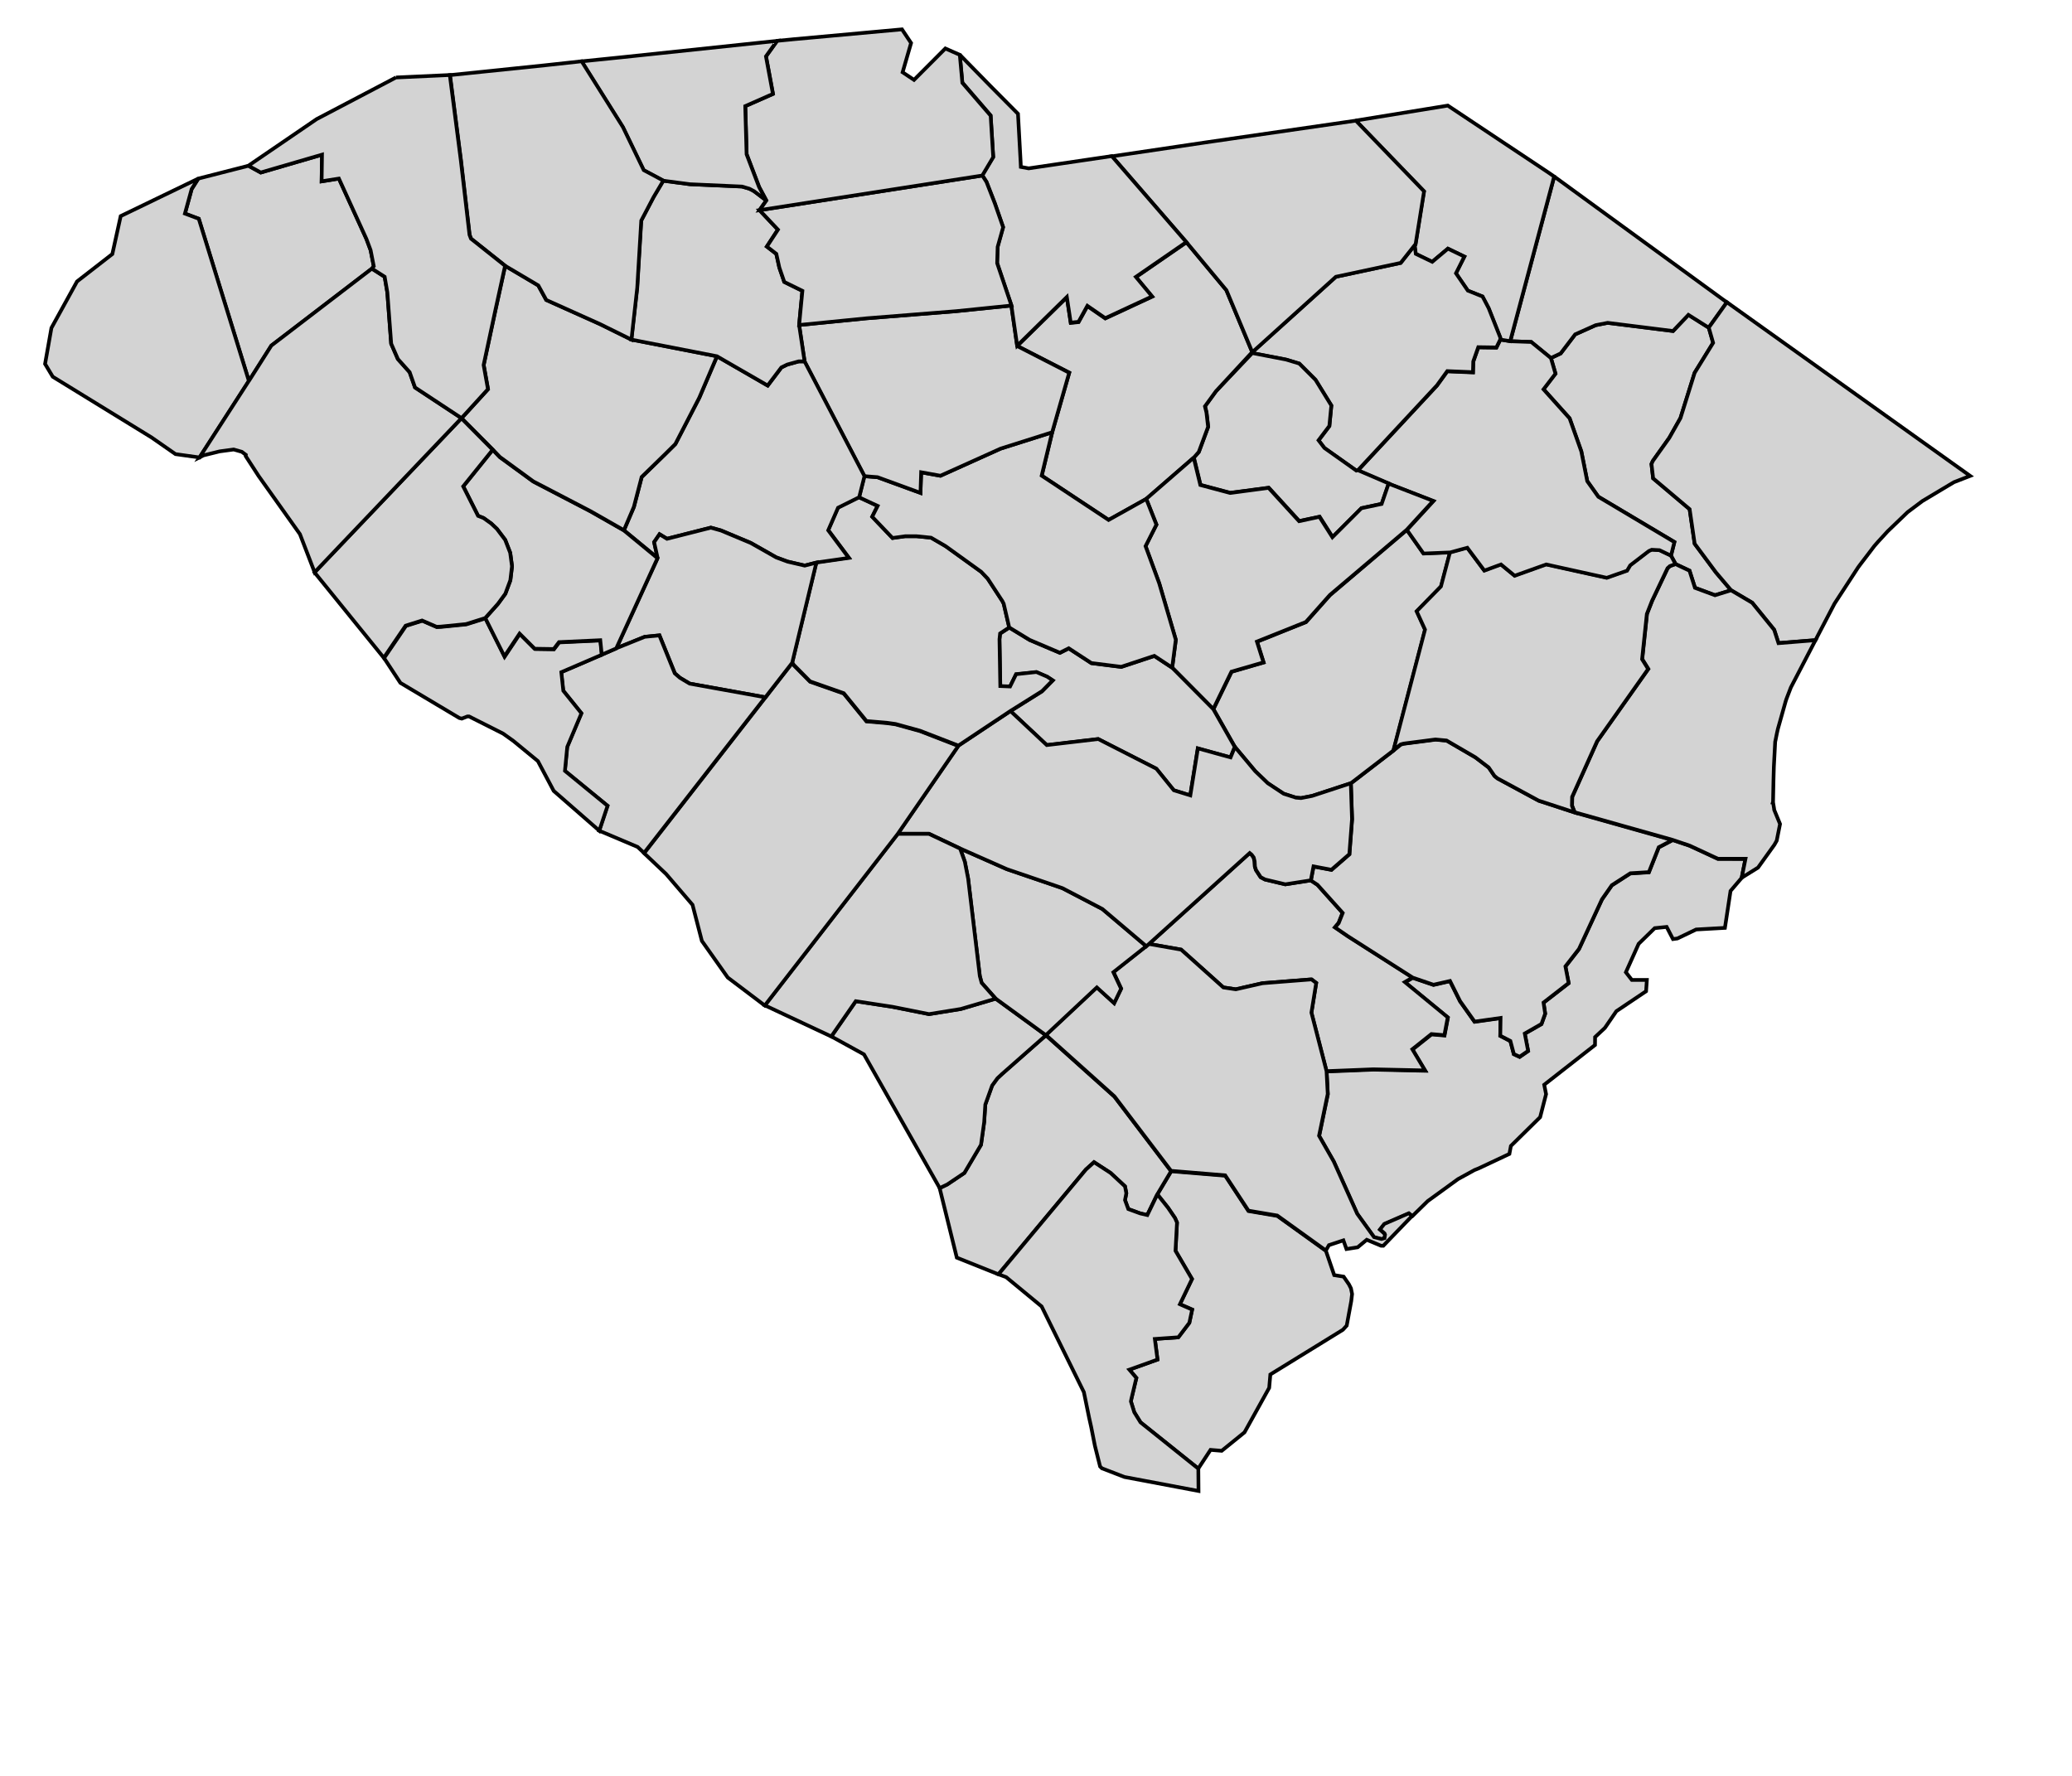
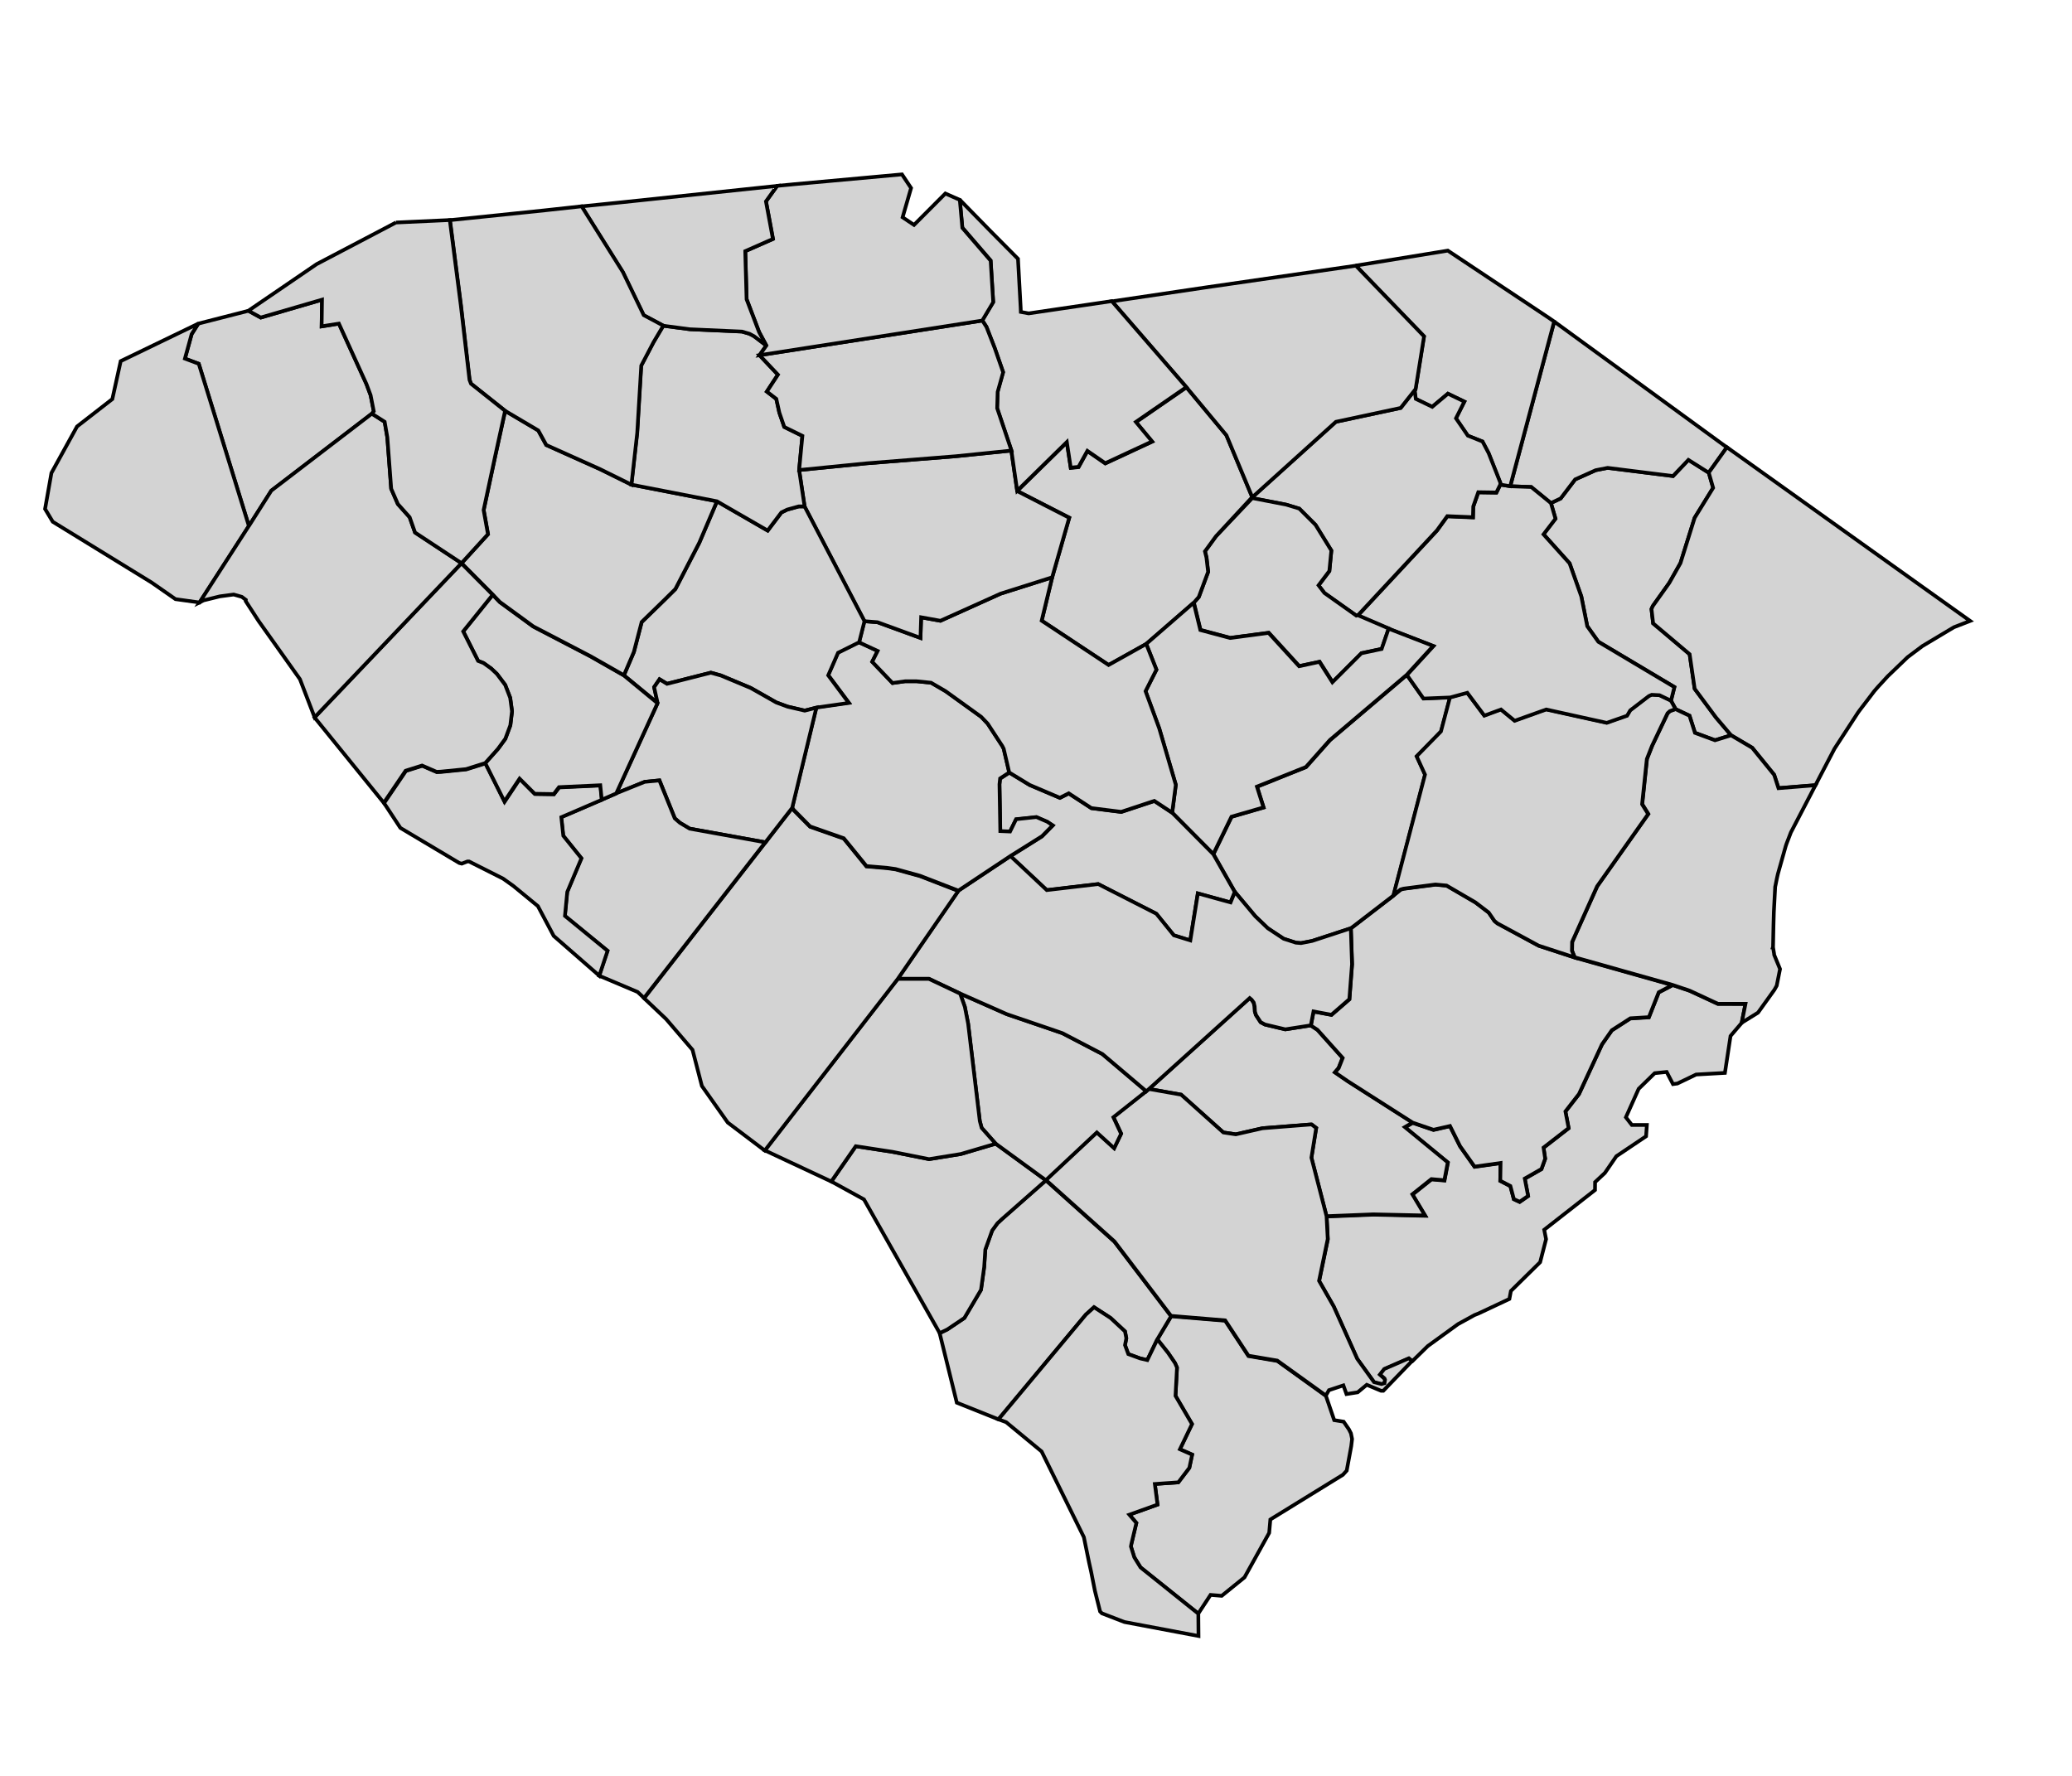
<svg xmlns="http://www.w3.org/2000/svg" width="700" height="600" version="1.0">
-   <g id="county-group" class="counties" transform="scale(7), translate(-758 -355)" style="fill:#d3d3d3;stroke-width:.178;stroke:#000">
+   <g id="county_group" class="counties" transform="scale(7), translate(-758 -348)" style="fill:#d3d3d3;stroke-width:.178;stroke:#000">
    <path id="Pickens__SC" class="45077" d="m769.99 363 0.596 0.328 2.957-0.862-0.019 1.287 0.833-0.133 1.33 2.917 0.201 0.538 0.153 0.779-0.091 0.113-4.852 3.715-1.085 1.71-2.42-7.833-0.668-0.251 0.324-1.182 0.321-0.506 2.418-0.619" />
    <path id="Oconee__SC" class="45073" d="m767.57 363.62-0.321 0.506-0.324 1.182 0.668 0.251 2.42 7.833-2.378 3.689-1.166-0.163-1.152-0.802-4.771-2.933-0.371-0.618 0.307-1.737 1.236-2.243 1.704-1.324 0.403-1.831 1.785-0.863 1.961-0.947" />
    <path id="Beaufort__SC" class="45013" d="m814.52 411.53 2.613 0.216 1.123 1.706 1.39 0.235 2.346 1.687 0.4 1.17 0.455 0.074 0.255 0.371 0.098 0.192 0.055 0.273-0.041 0.346-0.218 1.18-0.184 0.202-3.502 2.158-0.056 0.645-1.191 2.148-1.1 0.891-0.539-0.045-0.594 0.904-0.481-0.385-2.307-1.848-0.303-0.489-0.162-0.522 0.023-0.123 0.241-1.011-0.339-0.399 1.359-0.487-0.129-0.995 1.134-0.08 0.531-0.699 0.068-0.319 0.068-0.319-0.591-0.259 0.584-1.217-0.797-1.362 0.073-1.362-0.096-0.219-0.337-0.496-0.513-0.644 0.667-1.118" />
    <path id="Hampton__SC" class="45049" d="m814.52 411.53-0.667 1.118-0.483 0.997-0.346-0.08-0.572-0.209-0.159-0.433 0.064-0.33-0.064-0.332-0.699-0.65-0.795-0.516-0.394 0.355-4.218 5.055-2.009-0.804-0.829-3.359 0.364-0.175 0.827-0.556 0.802-1.357 0.153-1.095 0.055-0.848 0.33-0.919 0.257-0.353 0.216-0.201 2.123-1.87 3.312 2.967 2.732 3.595" />
    <path id="Jasper__SC" class="45053" d="m813.86 412.65 0.513 0.644 0.337 0.496 0.096 0.219-0.073 1.362 0.797 1.362-0.584 1.217 0.591 0.259-0.068 0.319-0.068 0.319-0.531 0.699-1.134 0.08 0.129 0.995-1.359 0.487 0.339 0.399-0.241 1.011-0.023 0.123 0.162 0.522 0.303 0.489 2.307 1.848 0.481 0.385 9e-3 1.077-3.575-0.674-1.086-0.419-0.089-0.09-0.25-0.997-0.182-0.918-0.1-0.449-0.25-1.221-2.04-4.138-1.712-1.414-0.369-0.137 4.218-5.055 0.394-0.355 0.795 0.516 0.699 0.65 0.064 0.332-0.064 0.33 0.159 0.433 0.572 0.209 0.346 0.08 0.483-0.997" />
    <path id="Marion__SC" class="45067" d="m832.85 372.28 0.472-0.223 0.701-0.92 0.991-0.444 0.578-0.113 3.154 0.395 0.742-0.78 0.982 0.619 0.21 0.734-0.893 1.448-0.683 2.182-0.54 0.956-0.795 1.116-0.064 0.145 0.08 0.693 1.761 1.488 0.243 1.668 1.027 1.383 0.731 0.86-0.776 0.239-0.967-0.358-0.264-0.827-0.669-0.315-0.226-0.412 0.164-0.656-3.671-2.187-0.535-0.751-0.287-1.439-0.565-1.595-1.259-1.401 0.578-0.754-0.22-0.754" />
    <path id="Dillon__SC" class="45033" d="m833.01 363.52 8.333 6.073-0.875 1.223-0.982-0.619-0.742 0.78-3.154-0.395-0.578 0.113-0.991 0.444-0.701 0.92-0.472 0.223-0.951-0.777-1.008-0.036 2.122-7.949" />
    <path id="Horry__SC" class="45051" d="m840.47 370.81 0.875-1.223 9.305 6.646 2.434 1.737-0.786 0.305-1.519 0.909-0.715 0.537-0.963 0.925-0.091 0.1-0.376 0.409-0.177 0.203-0.28 0.369-0.387 0.506-0.114 0.154-1.139 1.75-0.676 1.295-0.241 0.463-1.785 0.144-0.209-0.645-1.061-1.305-1.018-0.602-0.731-0.86-1.027-1.383-0.243-1.668-1.761-1.488-0.08-0.693 0.064-0.145 0.795-1.116 0.54-0.956 0.683-2.182 0.893-1.448-0.21-0.734" />
    <path id="Charleston__SC" class="45019" d="m838.71 395.54 0.837 0.282 1.365 0.634 1.329 5.6e-4 -0.183 0.915-0.538 0.63-0.271 1.783-1.39 0.078-0.904 0.434-0.213 0.029-0.305-0.587-0.576 0.059-0.776 0.757-0.616 1.373 0.287 0.369 0.726 9e-5 -0.038 0.546-1.435 0.964-0.553 0.806-0.473 0.443-4e-3 0.383-2.452 1.917 0.091 0.454-0.287 1.111-1.411 1.389-0.073 0.385-0.648 0.305-0.842 0.396-0.201 0.08-0.16 0.09-0.628 0.344-1.462 1.061-0.747 0.731h-9e-3l-0.152-0.126-1.182 0.513-0.209 0.266 0.218 0.192 0.025 0.06-0.025 0.169-0.144 0.04-0.36-0.09-0.815-1.13-1.132-2.523-0.708-1.239 0.419-2.017-0.057-1.1 2.257-0.09 2.498 0.055-0.613-1.024 0.919-0.732 0.627 0.054 0.164-0.862-2.071-1.703 0.374-0.218 1 0.342 0.797-0.182 0.487 0.975 0.7 0.987 1.253-0.177-0.014 0.857 0.488 0.254 0.168 0.632 0.28 0.129 0.408-0.281-0.162-0.84 0.806-0.461 0.179-0.498-0.079-0.535 1.212-0.941-0.156-0.805 0.655-0.842 1.109-2.395 0.476-0.681 0.894-0.576 0.894-0.055 0.476-1.202 0.658-0.345" />
    <path id="Dorchester__SC" class="45035" d="m821.26 397.49 0.321 0.214 1.214 1.353-0.193 0.49-0.178 0.209 0.62 0.426 3.132 1.999-0.374 0.219 2.071 1.703-0.164 0.861-0.627-0.054-0.919 0.732 0.613 1.024-2.498-0.055-2.257 0.09-0.73-2.825 0.231-1.434-0.223-0.167h-0.048l-2.323 0.181-1.287 0.293-0.601-0.09-2.036-1.824-1.556-0.275 4.86-4.386 0.096 0.08 0.098 0.135 0.045 0.187 0.013 0.246 0.053 0.17 0.226 0.346 0.21 0.112 0.979 0.233 1.23-0.192" />
    <path id="Berkeley__SC" class="45015" d="m825.26 391.22 0.346-0.282 0.143-0.04 1.537-0.199 0.538 0.05 1.391 0.811 0.642 0.49 0.28 0.409 0.139 0.114 1.992 1.077 1.735 0.568 4.71 1.329-0.658 0.345-0.476 1.202-0.894 0.055-0.894 0.576-0.476 0.681-1.109 2.395-0.655 0.842 0.156 0.805-1.212 0.941 0.079 0.535-0.179 0.498-0.806 0.461 0.162 0.84-0.408 0.281-0.28-0.129-0.168-0.632-0.488-0.254 0.014-0.857-1.253 0.177-0.7-0.987-0.487-0.975-0.797 0.182-1-0.342-3.132-1.999-0.62-0.426 0.178-0.209 0.193-0.49-1.214-1.353-0.321-0.214 0.129-0.673 0.865 0.162 0.865-0.752 0.129-1.691-0.058-1.733 2.065-1.589" />
    <path id="Georgetown__SC" class="45043" d="m838.87 382.23 0.669 0.315 0.264 0.827 0.967 0.358 0.776-0.239 1.018 0.602 1.061 1.305 0.209 0.645 1.785-0.144-1.189 2.284-0.055 0.145-0.13 0.337-0.037 0.1-0.011 0.04-9e-3 0.02-0.383 1.358-0.05 0.225-0.064 0.321-0.016 0.07-0.064 1.212-0.018 0.637-0.021 1.05-9e-3 0.03h9e-3l0.048 0.289 7e-3 0.07 0.282 0.684-0.16 0.803-0.112 0.199-0.79 1.102-0.788 0.49 0.183-0.915-1.329-5.6e-4 -1.365-0.634-0.837-0.282-4.71-1.328-0.128-0.321 9e-3 -0.426 1.205-2.683 2.466-3.489-0.294-0.473 0.23-2.184 0.25-0.636 0.749-1.574 0.111-0.1 0.275-0.102" />
    <path id="Clarendon__SC" class="45027" d="m825.9 380.57 0.8 1.137 1.29-0.053-0.438 1.655-1.173 1.199 0.404 0.884-1.524 5.825-2.065 1.589-1.865 0.611-0.538 0.105-0.248-0.02-0.59-0.19-0.768-0.508-0.603-0.578-0.982-1.173-1.036-1.824 0.877-1.804 1.546-0.449-0.317-1.003 2.364-0.948 1.155-1.3 3.712-3.15" />
    <path id="Williamsburg__SC" class="45089" d="m838.64 381.81 0.226 0.412-0.275 0.102-0.111 0.1-0.749 1.574-0.25 0.637-0.23 2.184 0.294 0.472-2.466 3.489-1.205 2.683-9e-3 0.427 0.128 0.32-1.735-0.568-1.992-1.077-0.139-0.114-0.28-0.409-0.642-0.49-1.391-0.811-0.538-0.05-1.537 0.2-0.143 0.04-0.346 0.281 1.524-5.825-0.404-0.884 1.173-1.199 0.438-1.655 0.824-0.226 0.824 1.103 0.801-0.296 0.661 0.544 1.522-0.545 2.922 0.645 0.981-0.344 0.152-0.258 0.902-0.692 0.136-0.06 0.376 0.02 0.554 0.265" />
    <path id="Florence__SC" class="45041" d="m830.41 371.39 0.483 0.08 1.008 0.036 0.951 0.777 0.22 0.754-0.578 0.754 1.259 1.401 0.565 1.595 0.287 1.439 0.535 0.751 3.671 2.187-0.164 0.656-0.554-0.265-0.376-0.02-0.136 0.06-0.902 0.692-0.152 0.258-0.981 0.344-2.922-0.645-1.522 0.545-0.661-0.544-0.801 0.296-0.824-1.103-0.824 0.226-1.29 0.053-0.8-1.137 1.277-1.393-2.152-0.834-1.494-0.642 3.817-4.099 0.499-0.689 1.24 0.052 0.014-0.518 0.242-0.689 0.874 0.013 0.19-0.386" />
    <path id="Marlboro__SC" class="45069" d="m823.43 360.82 4.445-0.724 4.878 3.247 0.255 0.176-2.122 7.949-0.483-0.08v-0.09l-0.562-1.421-0.296-0.563-0.708-0.282-0.574-0.838 0.406-0.807-0.794-0.382-0.756 0.635-0.794-0.384-0.052-0.369 0.041-0.113 0.408-2.541-3.293-3.412" />
    <path id="Darlington__SC" class="45031" d="m826.32 366.77-0.041 0.113 0.052 0.369 0.794 0.384 0.756-0.635 0.794 0.382-0.406 0.807 0.574 0.838 0.708 0.282 0.296 0.563 0.562 1.421v0.09l-0.19 0.386-0.874-0.013-0.242 0.689-0.014 0.518-1.24-0.052-0.499 0.689-3.817 4.099-0.073 0.02-1.542-1.094-0.282-0.369 0.522-0.69 0.096-0.99-0.763-1.237-0.786-0.787-0.636-0.192-1.629-0.314v-0.05l4.033-3.641 3.128-0.67 0.721-0.913" />
    <path id="Lee__SC" class="45061" d="m818.44 372.04 1.629 0.314 0.636 0.193 0.786 0.786 0.763 1.237-0.096 0.99-0.522 0.69 0.282 0.369 1.542 1.094 0.073-0.02 1.494 0.642-0.337 0.981-0.978 0.208-1.398 1.398-0.626-0.984-0.982 0.211-1.472-1.609-1.857 0.246-1.437-0.384-0.321-1.319 0.241-0.273 0.451-1.214-0.08-0.692-0.073-0.298 0.531-0.729 1.751-1.84" />
    <path id="Kershaw__SC" class="45055" d="m815.26 366.69 1.926 2.313 1.249 2.991-1.751 1.89-0.531 0.729 0.073 0.298 0.08 0.692-0.451 1.214-0.241 0.273-2.291 1.991-1.817 1.015-3.229-2.138 0.506-2.098 0.822-2.874-2.511-1.288 2.396-2.35 0.188 1.236 0.377-0.039 0.426-0.772 0.863 0.596 2.261-1.05-0.783-0.943 2.435-1.678" />
    <path id="Sumter__SC" class="45085" d="m815.61 377.09 0.321 1.319 1.437 0.384 1.857-0.246 1.472 1.609 0.982-0.211 0.626 0.984 1.398-1.398 0.978-0.208 0.337-0.981 2.152 0.834-1.277 1.393-3.712 3.15-1.155 1.3-2.364 0.948 0.317 1.003-1.546 0.449-0.877 1.804-1.984-2 0.175-1.344-0.801-2.727-0.659-1.792 0.525-1.038-0.492-1.242 2.291-1.991" />
    <path id="Calhoun__SC" class="45017" d="m806.71 385.29 0.986 0.601 1.459 0.62 0.427-0.215 1.093 0.713 1.442 0.181 1.595-0.529 0.863 0.569 1.984 2 1.036 1.824-0.209 0.506-1.578-0.436-0.365 2.269-0.796-0.247-0.842-1.04-2.808-1.433-2.481 0.292-1.751-1.641 1.524-0.955 0.515-0.523-0.266-0.176-0.522-0.225-0.979 0.105-0.291 0.593-0.472-0.02-0.039-2.261 0.03-0.28 0.442-0.289" />
    <path id="Colleton__SC" class="45029" d="m813.45 400.56 1.556 0.275 2.036 1.824 0.601 0.09 1.287-0.293 2.323-0.182h0.048l0.223 0.168-0.231 1.433 0.73 2.826 0.057 1.1-0.419 2.017 0.708 1.239 1.132 2.523 0.815 1.13 0.36 0.09 0.144-0.04 0.025-0.17-0.025-0.06-0.218-0.192 0.209-0.266 1.182-0.513 0.152 0.126h9e-3l-1.391 1.441h-0.112l-0.688-0.288-0.438 0.363-0.541 0.085-0.149-0.419-0.697 0.231-0.148 0.258-2.346-1.687-1.39-0.235-1.123-1.706-2.613-0.216-2.732-3.595-3.312-2.967 2.462-2.304 0.836 0.761 0.336-0.698-0.374-0.797 1.586-1.256 0.128-0.112" />
    <path id="Allendale__SC" class="45005" d="m808.48 404.97-2.123 1.87-0.216 0.201-0.257 0.353-0.33 0.919-0.055 0.848-0.153 1.095-0.802 1.357-0.827 0.556-0.364 0.175-3.655-6.453-1.576-0.866 1.182-1.703 1.769 0.271 1.767 0.353 1.535-0.248 1.681-0.497 2.425 1.769" />
    <path id="Bamberg__SC" class="45009" d="m813.32 400.67-1.586 1.256 0.374 0.797-0.336 0.698-0.836-0.761-2.462 2.304-2.425-1.769-0.676-0.763-0.089-0.332-0.563-4.699-0.159-0.813-0.226-0.635 2.257 0.998 2.074 0.706 0.603 0.209 1.929 1.006 2.122 1.798" />
    <path id="Orangeburg__SC" class="45075" d="m806.77 389.32 1.751 1.641 2.481-0.292 2.808 1.433 0.842 1.04 0.796 0.247 0.365-2.269 1.578 0.436 0.209-0.506 0.982 1.173 0.603 0.578 0.768 0.508 0.59 0.19 0.248 0.02 0.538-0.105 1.865-0.611 0.058 1.733-0.129 1.691-0.865 0.752-0.865-0.162-0.129 0.673-1.23 0.192-0.979-0.233-0.21-0.112-0.226-0.346-0.053-0.17-0.013-0.246-0.045-0.187-0.098-0.135-0.096-0.08-4.86 4.386-0.128 0.113-2.122-1.799-1.929-1.006-0.603-0.208-2.074-0.707-2.257-0.998-1.507-0.713-1.507 4.2e-4 2.928-4.252 2.516-1.673" />
    <path id="Barnwell__SC" class="45011" d="m804.34 395.96 0.226 0.635 0.159 0.813 0.563 4.699 0.089 0.332 0.676 0.763-1.681 0.497-1.535 0.248-1.767-0.353-1.769-0.271-1.182 1.703-3.207-1.503 6.413-8.276 1.507-4.2e-4 1.507 0.713" />
    <path id="Aiken__SC" class="45003" d="m796.23 386.99 0.08 0.119 0.788 0.796 1.624 0.57 1.095 1.344 0.977 0.082 0.428 0.06 1.18 0.326 1.849 0.717-2.928 4.252-6.413 8.276-1.788-1.352-1.248-1.766-0.451-1.742-1.275-1.487-0.9-0.852-0.162-0.154 5.851-7.513 1.293-1.663" />
    <path id="Lexington__SC" class="45063" d="m799.46 379 0.9 0.417-0.263 0.523 0.98 1.026 0.61-0.085h0.554l0.697 0.07 0.701 0.408 1.719 1.239 0.314 0.33 0.708 1.084 0.064 0.129 0.266 1.142-0.442 0.289-0.03 0.28 0.039 2.261 0.472 0.02 0.291-0.593 0.979-0.105 0.522 0.225 0.266 0.176-0.515 0.523-1.524 0.955-2.516 1.673-1.849-0.717-1.18-0.326-0.428-0.06-0.977-0.082-1.095-1.344-1.624-0.57-0.788-0.796-0.08-0.119 1.168-4.837 1.563-0.224-0.994-1.332 0.475-1.09 1.019-0.506" />
    <path id="Richland__SC" class="45079" d="m808.78 375.86-0.506 2.098 3.229 2.138 1.817-1.015 0.492 1.242-0.525 1.038 0.659 1.792 0.801 2.727-0.175 1.344-0.863-0.569-1.595 0.529-1.442-0.181-1.093-0.713-0.427 0.215-1.459-0.62-0.986-0.601-0.266-1.143-0.064-0.128-0.708-1.084-0.314-0.33-1.719-1.239-0.701-0.408-0.697-0.07h-0.554l-0.61 0.085-0.98-1.026 0.263-0.523-0.9-0.417 0.257-1.018 0.635 0.05 2.074 0.758 0.032-0.996 0.931 0.168 2.906-1.31 2.487-0.788" />
    <path id="Fairfield__SC" class="45039" d="m806.81 369.75 0.282 1.952 2.511 1.288-0.822 2.874-2.487 0.788-2.906 1.31-0.931-0.168-0.032 0.996-2.074-0.758-0.635-0.05-2.883-5.522-0.267-1.775 3.247-0.323 4.324-0.344 2.676-0.273" />
    <path id="Newberry__SC" class="45071" d="m796.84 372.46 2.883 5.522-0.257 1.018-1.019 0.506-0.475 1.09 0.994 1.332-1.563 0.224-0.563 0.144-0.827-0.192-0.547-0.202-1.23-0.698-1.439-0.603-0.489-0.136-2.115 0.537-0.361-0.218-0.261 0.381 0.171 0.771-1.629-1.343 0.481-1.125 0.376-1.444 1.125-1.095 0.501-0.497 1.155-2.236 0.854-2 2.448 1.414 0.66-0.874 0.283-0.139 0.554-0.153h0.25l0.039 0.02" />
    <path id="Saluda__SC" class="45081" d="m789.74 381.94-0.171-0.771 0.261-0.381 0.361 0.218 2.115-0.537 0.489 0.136 1.439 0.603 1.23 0.698 0.547 0.202 0.827 0.192 0.563-0.144-1.168 4.837-1.293 1.663-3.65-0.659-0.472-0.282-0.248-0.216-0.742-1.832-0.708 0.07-1.375 0.554 1.993-4.355" />
    <path id="Edgefield__SC" class="45037" d="m787.74 386.29 1.375-0.554 0.708-0.07 0.742 1.832 0.248 0.216 0.472 0.282 3.65 0.659-5.851 7.513-0.312-0.29-1.858-0.786 0.401-1.201-1.029-0.843-1.029-0.843 0.112-1.156 0.684-1.624-0.875-1.087-0.096-0.897 1.959-0.843 0.699-0.305" />
    <path id="McCormick__SC" class="45065" d="m787.05 386.6-1.959 0.843 0.096 0.897 0.875 1.087-0.684 1.624-0.112 1.156 2.058 1.686-0.401 1.201-2.2-1.921-0.763-1.438-1.182-0.972-0.497-0.355-1.64-0.827h-0.087l-0.267 0.103-0.119-0.03-2.844-1.694-0.788-1.198 1.054-1.551 0.793-0.249 0.701 0.305 0.209-0.01 1.214-0.121 0.924-0.291 0.925 1.849 0.731-1.099 0.731 0.73 0.918 0.014 0.253-0.333 1.993-0.093 0.071 0.701" />
    <path id="Greenwood__SC" class="45047" d="m781.78 376.71 0.339 0.353 1.617 1.18 2.763 1.439 1.606 0.916 1.629 1.343-1.993 4.355-0.699 0.305-0.071-0.701-1.993 0.093-0.253 0.333-0.918-0.014-0.731-0.73-0.731 1.099-0.925-1.849 0.61-0.682 0.36-0.491 0.242-0.651 0.08-0.675-0.087-0.651-0.242-0.624-0.401-0.531-0.275-0.259-0.367-0.264-0.266-0.105-0.717-1.423 1.423-1.766" />
    <path id="Laurens__SC" class="45059" d="m788.47 371.39 4.133 0.804-0.854 2-1.155 2.236-0.501 0.497-1.125 1.095-0.376 1.444-0.481 1.125-1.606-0.916-2.763-1.439-1.617-1.18-0.339-0.353-1.508-1.519 1.276-1.398-0.209-1.166 0.571-2.667 0.465-2.122 1.595 0.944 0.386 0.702 2.588 1.162 1.521 0.751" />
    <path id="Abbeville__SC" class="45001" d="m780.27 375.19 1.508 1.519-1.423 1.766 0.717 1.423 0.266 0.105 0.367 0.264 0.275 0.259 0.401 0.531 0.242 0.624 0.087 0.651-0.08 0.675-0.242 0.651-0.36 0.491-0.61 0.682-0.924 0.291-1.214 0.121-0.209 0.01-0.701-0.304-0.793 0.249-1.054 1.551-3.343-4.122 7.089-7.441" />
    <path id="Anderson__SC" class="45007" d="m770.01 373.39 1.085-1.71 4.852-3.715 0.617 0.393 0.129 0.752 0.186 2.479 0.323 0.74 0.568 0.635 0.26 0.738 2.243 1.48-7.089 7.441-0.708-1.841-1.992-2.803-0.626-0.966 7e-3 -0.06-0.193-0.146-0.394-0.112-0.674 0.09-0.749 0.185h-0.016l-0.209 0.105 2.378-3.688" />
    <path id="Union__SC" class="45087" d="m790.01 363.72 1.285 0.17 2.516 0.112 0.362 0.105 0.225 0.121 0.588 0.448-0.33 0.467 0.889 0.941-0.535 0.817 0.456 0.352 0.146 0.662 0.239 0.693 0.874 0.43-0.086 0.894-0.071 0.755 0.267 1.775-0.039-0.02h-0.25l-0.554 0.154-0.283 0.139-0.66 0.873-2.448-1.413-4.133-0.804 0.28-2.5 0.194-3.245 0.595-1.134 0.472-0.795" />
    <path id="Chesterfield__SC" class="45025" d="m816.14 361.88 7.297-1.057 3.293 3.412-0.408 2.541-0.721 0.913-3.128 0.67-4.033 3.641-1.249-2.991-1.926-2.313-3.598-4.152 4.473-0.664" />
    <path id="Lancaster__SC" class="45057" d="m804.32 357.64 1.494 1.526 1.317 1.327 0.128 2.346 9e-3 0.217 0.378 0.07 4.011-0.592 3.598 4.152-2.435 1.678 0.783 0.943-2.261 1.05-0.863-0.596-0.426 0.772-0.377 0.039-0.188-1.236-2.396 2.35-0.282-1.952-0.69-2.043 0.023-0.786 0.266-0.949-0.403-1.157-0.401-1.029-0.201-0.313 0.528-0.886-0.124-2.003-1.366-1.584-0.123-1.352" />
    <path id="Chester__SC" class="45023" d="m805.41 363.47 0.201 0.313 0.401 1.029 0.403 1.157-0.266 0.949-0.023 0.786 0.69 2.043-2.676 0.273-4.324 0.344-3.247 0.323 0.071-0.755 0.086-0.894-0.874-0.43-0.239-0.693-0.146-0.662-0.456-0.352 0.535-0.817-0.889-0.941 10.751-1.672" />
    <path id="York__SC" class="45091" d="m796.23 356.9 5.302-0.483 0.439 0.658-0.409 1.414 0.551 0.367 1.512-1.516 0.698 0.307 0.123 1.352 1.366 1.584 0.124 2.003-0.528 0.886-10.751 1.672 0.33-0.467-0.348-0.649-0.603-1.583-0.065-2.324 1.336-0.589-0.337-1.812 0.537-0.749 0.724-0.07" />
    <path id="Cherokee__SC" class="45021" d="m788.04 357.76 7.463-0.788-0.537 0.749 0.337 1.812-1.336 0.589 0.065 2.324 0.603 1.583 0.348 0.649-0.588-0.448-0.225-0.121-0.362-0.105-2.516-0.112-1.285-0.17-0.947-0.506-1.004-2.079-1.993-3.175 1.977-0.202" />
    <path id="Spartanburg__SC" class="45083" d="m784.31 358.15 1.762-0.192 1.993 3.175 1.004 2.079 0.947 0.506-0.472 0.795-0.595 1.134-0.194 3.245-0.28 2.5-1.521-0.751-2.588-1.162-0.386-0.702-1.595-0.944-1.647-1.31-0.071-0.184-0.419-3.6-0.531-4.114 4.596-0.475" />
    <path id="Greenville__SC" class="45045" d="m777.11 358.74 2.599-0.119 0.531 4.114 0.419 3.6 0.071 0.184 1.647 1.31-0.465 2.122-0.571 2.667 0.209 1.166-1.276 1.398-2.243-1.48-0.26-0.738-0.568-0.635-0.323-0.74-0.186-2.479-0.129-0.752-0.617-0.393 0.091-0.113-0.153-0.779-0.201-0.538-1.33-2.917-0.833 0.133 0.019-1.287-2.957 0.862-0.596-0.328 3.295-2.25 3.828-2.009" />
  </g>
+   <text x="10" y="50" font-size="50" fill="black" visibility="hidden">Pickens
+     <set attributeName="visibility" from="visible" to="hidden" begin="county_group.mouseover" />
+     <set attributeName="visibility" from="hidden" to="visible" begin="Pickens__SC.mouseover" end="Pickens__SC.mouseout" />
+   </text>
+   <text x="10" y="50" font-size="50" fill="black" visibility="hidden">Oconee
+     <set attributeName="visibility" from="visible" to="hidden" begin="county_group.mouseover" />
+     <set attributeName="visibility" from="hidden" to="visible" begin="Oconee__SC.mouseover" end="Oconee__SC.mouseout" />
+   </text>
+   <text x="10" y="50" font-size="50" fill="black" visibility="hidden">Beaufort
+     <set attributeName="visibility" from="visible" to="hidden" begin="county_group.mouseover" />
+     <set attributeName="visibility" from="hidden" to="visible" begin="Beaufort__SC.mouseover" end="Beaufort__SC.mouseout" />
+   </text>
+   <text x="10" y="50" font-size="50" fill="black" visibility="hidden">Hampton
+     <set attributeName="visibility" from="visible" to="hidden" begin="county_group.mouseover" />
+     <set attributeName="visibility" from="hidden" to="visible" begin="Hampton__SC.mouseover" end="Hampton__SC.mouseout" />
+   </text>
+   <text x="10" y="50" font-size="50" fill="black" visibility="hidden">Jasper
+     <set attributeName="visibility" from="visible" to="hidden" begin="county_group.mouseover" />
+     <set attributeName="visibility" from="hidden" to="visible" begin="Jasper__SC.mouseover" end="Jasper__SC.mouseout" />
+   </text>
+   <text x="10" y="50" font-size="50" fill="black" visibility="hidden">Marion
+     <set attributeName="visibility" from="visible" to="hidden" begin="county_group.mouseover" />
+     <set attributeName="visibility" from="hidden" to="visible" begin="Marion__SC.mouseover" end="Marion__SC.mouseout" />
+   </text>
+   <text x="10" y="50" font-size="50" fill="black" visibility="hidden">Dillon
+     <set attributeName="visibility" from="visible" to="hidden" begin="county_group.mouseover" />
+     <set attributeName="visibility" from="hidden" to="visible" begin="Dillon__SC.mouseover" end="Dillon__SC.mouseout" />
+   </text>
+   <text x="10" y="50" font-size="50" fill="black" visibility="hidden">Horry
+     <set attributeName="visibility" from="visible" to="hidden" begin="county_group.mouseover" />
+     <set attributeName="visibility" from="hidden" to="visible" begin="Horry__SC.mouseover" end="Horry__SC.mouseout" />
+   </text>
+   <text x="10" y="50" font-size="50" fill="black" visibility="hidden">Charleston
+     <set attributeName="visibility" from="visible" to="hidden" begin="county_group.mouseover" />
+     <set attributeName="visibility" from="hidden" to="visible" begin="Charleston__SC.mouseover" end="Charleston__SC.mouseout" />
+   </text>
+   <text x="10" y="50" font-size="50" fill="black" visibility="hidden">Dorchester
+     <set attributeName="visibility" from="visible" to="hidden" begin="county_group.mouseover" />
+     <set attributeName="visibility" from="hidden" to="visible" begin="Dorchester__SC.mouseover" end="Dorchester__SC.mouseout" />
+   </text>
+   <text x="10" y="50" font-size="50" fill="black" visibility="hidden">Berkeley
+     <set attributeName="visibility" from="visible" to="hidden" begin="county_group.mouseover" />
+     <set attributeName="visibility" from="hidden" to="visible" begin="Berkeley__SC.mouseover" end="Berkeley__SC.mouseout" />
+   </text>
+   <text x="10" y="50" font-size="50" fill="black" visibility="hidden">Georgetown
+     <set attributeName="visibility" from="visible" to="hidden" begin="county_group.mouseover" />
+     <set attributeName="visibility" from="hidden" to="visible" begin="Georgetown__SC.mouseover" end="Georgetown__SC.mouseout" />
+   </text>
+   <text x="10" y="50" font-size="50" fill="black" visibility="hidden">Clarendon
+     <set attributeName="visibility" from="visible" to="hidden" begin="county_group.mouseover" />
+     <set attributeName="visibility" from="hidden" to="visible" begin="Clarendon__SC.mouseover" end="Clarendon__SC.mouseout" />
+   </text>
+   <text x="10" y="50" font-size="50" fill="black" visibility="hidden">Williamsburg
+     <set attributeName="visibility" from="visible" to="hidden" begin="county_group.mouseover" />
+     <set attributeName="visibility" from="hidden" to="visible" begin="Williamsburg__SC.mouseover" end="Williamsburg__SC.mouseout" />
+   </text>
+   <text x="10" y="50" font-size="50" fill="black" visibility="hidden">Florence
+     <set attributeName="visibility" from="visible" to="hidden" begin="county_group.mouseover" />
+     <set attributeName="visibility" from="hidden" to="visible" begin="Florence__SC.mouseover" end="Florence__SC.mouseout" />
+   </text>
+   <text x="10" y="50" font-size="50" fill="black" visibility="hidden">Marlboro
+     <set attributeName="visibility" from="visible" to="hidden" begin="county_group.mouseover" />
+     <set attributeName="visibility" from="hidden" to="visible" begin="Marlboro__SC.mouseover" end="Marlboro__SC.mouseout" />
+   </text>
+   <text x="10" y="50" font-size="50" fill="black" visibility="hidden">Darlington
+     <set attributeName="visibility" from="visible" to="hidden" begin="county_group.mouseover" />
+     <set attributeName="visibility" from="hidden" to="visible" begin="Darlington__SC.mouseover" end="Darlington__SC.mouseout" />
+   </text>
+   <text x="10" y="50" font-size="50" fill="black" visibility="hidden">Lee
+     <set attributeName="visibility" from="visible" to="hidden" begin="county_group.mouseover" />
+     <set attributeName="visibility" from="hidden" to="visible" begin="Lee__SC.mouseover" end="Lee__SC.mouseout" />
+   </text>
+   <text x="10" y="50" font-size="50" fill="black" visibility="hidden">Kershaw
+     <set attributeName="visibility" from="visible" to="hidden" begin="county_group.mouseover" />
+     <set attributeName="visibility" from="hidden" to="visible" begin="Kershaw__SC.mouseover" end="Kershaw__SC.mouseout" />
+   </text>
+   <text x="10" y="50" font-size="50" fill="black" visibility="hidden">Sumter
+     <set attributeName="visibility" from="visible" to="hidden" begin="county_group.mouseover" />
+     <set attributeName="visibility" from="hidden" to="visible" begin="Sumter__SC.mouseover" end="Sumter__SC.mouseout" />
+   </text>
+   <text x="10" y="50" font-size="50" fill="black" visibility="hidden">Calhoun
+     <set attributeName="visibility" from="visible" to="hidden" begin="county_group.mouseover" />
+     <set attributeName="visibility" from="hidden" to="visible" begin="Calhoun__SC.mouseover" end="Calhoun__SC.mouseout" />
+   </text>
+   <text x="10" y="50" font-size="50" fill="black" visibility="hidden">Colleton
+     <set attributeName="visibility" from="visible" to="hidden" begin="county_group.mouseover" />
+     <set attributeName="visibility" from="hidden" to="visible" begin="Colleton__SC.mouseover" end="Colleton__SC.mouseout" />
+   </text>
+   <text x="10" y="50" font-size="50" fill="black" visibility="hidden">Allendale
+     <set attributeName="visibility" from="visible" to="hidden" begin="county_group.mouseover" />
+     <set attributeName="visibility" from="hidden" to="visible" begin="Allendale__SC.mouseover" end="Allendale__SC.mouseout" />
+   </text>
+   <text x="10" y="50" font-size="50" fill="black" visibility="hidden">Bamberg
+     <set attributeName="visibility" from="visible" to="hidden" begin="county_group.mouseover" />
+     <set attributeName="visibility" from="hidden" to="visible" begin="Bamberg__SC.mouseover" end="Bamberg__SC.mouseout" />
+   </text>
+   <text x="10" y="50" font-size="50" fill="black" visibility="hidden">Orangeburg
+     <set attributeName="visibility" from="visible" to="hidden" begin="county_group.mouseover" />
+     <set attributeName="visibility" from="hidden" to="visible" begin="Orangeburg__SC.mouseover" end="Orangeburg__SC.mouseout" />
+   </text>
+   <text x="10" y="50" font-size="50" fill="black" visibility="hidden">Barnwell
+     <set attributeName="visibility" from="visible" to="hidden" begin="county_group.mouseover" />
+     <set attributeName="visibility" from="hidden" to="visible" begin="Barnwell__SC.mouseover" end="Barnwell__SC.mouseout" />
+   </text>
+   <text x="10" y="50" font-size="50" fill="black" visibility="hidden">Aiken
+     <set attributeName="visibility" from="visible" to="hidden" begin="county_group.mouseover" />
+     <set attributeName="visibility" from="hidden" to="visible" begin="Aiken__SC.mouseover" end="Aiken__SC.mouseout" />
+   </text>
+   <text x="10" y="50" font-size="50" fill="black" visibility="hidden">Lexington
+     <set attributeName="visibility" from="visible" to="hidden" begin="county_group.mouseover" />
+     <set attributeName="visibility" from="hidden" to="visible" begin="Lexington__SC.mouseover" end="Lexington__SC.mouseout" />
+   </text>
+   <text x="10" y="50" font-size="50" fill="black" visibility="hidden">Richland
+     <set attributeName="visibility" from="visible" to="hidden" begin="county_group.mouseover" />
+     <set attributeName="visibility" from="hidden" to="visible" begin="Richland__SC.mouseover" end="Richland__SC.mouseout" />
+   </text>
+   <text x="10" y="50" font-size="50" fill="black" visibility="hidden">Fairfield
+     <set attributeName="visibility" from="visible" to="hidden" begin="county_group.mouseover" />
+     <set attributeName="visibility" from="hidden" to="visible" begin="Fairfield__SC.mouseover" end="Fairfield__SC.mouseout" />
+   </text>
+   <text x="10" y="50" font-size="50" fill="black" visibility="hidden">Newberry
+     <set attributeName="visibility" from="visible" to="hidden" begin="county_group.mouseover" />
+     <set attributeName="visibility" from="hidden" to="visible" begin="Newberry__SC.mouseover" end="Newberry__SC.mouseout" />
+   </text>
+   <text x="10" y="50" font-size="50" fill="black" visibility="hidden">Saluda
+     <set attributeName="visibility" from="visible" to="hidden" begin="county_group.mouseover" />
+     <set attributeName="visibility" from="hidden" to="visible" begin="Saluda__SC.mouseover" end="Saluda__SC.mouseout" />
+   </text>
+   <text x="10" y="50" font-size="50" fill="black" visibility="hidden">Edgefield
+     <set attributeName="visibility" from="visible" to="hidden" begin="county_group.mouseover" />
+     <set attributeName="visibility" from="hidden" to="visible" begin="Edgefield__SC.mouseover" end="Edgefield__SC.mouseout" />
+   </text>
+   <text x="10" y="50" font-size="50" fill="black" visibility="hidden">McCormick
+     <set attributeName="visibility" from="visible" to="hidden" begin="county_group.mouseover" />
+     <set attributeName="visibility" from="hidden" to="visible" begin="McCormick__SC.mouseover" end="McCormick__SC.mouseout" />
+   </text>
+   <text x="10" y="50" font-size="50" fill="black" visibility="hidden">Greenwood
+     <set attributeName="visibility" from="visible" to="hidden" begin="county_group.mouseover" />
+     <set attributeName="visibility" from="hidden" to="visible" begin="Greenwood__SC.mouseover" end="Greenwood__SC.mouseout" />
+   </text>
+   <text x="10" y="50" font-size="50" fill="black" visibility="hidden">Laurens
+     <set attributeName="visibility" from="visible" to="hidden" begin="county_group.mouseover" />
+     <set attributeName="visibility" from="hidden" to="visible" begin="Laurens__SC.mouseover" end="Laurens__SC.mouseout" />
+   </text>
+   <text x="10" y="50" font-size="50" fill="black" visibility="hidden">Abbeville
+     <set attributeName="visibility" from="visible" to="hidden" begin="county_group.mouseover" />
+     <set attributeName="visibility" from="hidden" to="visible" begin="Abbeville__SC.mouseover" end="Abbeville__SC.mouseout" />
+   </text>
+   <text x="10" y="50" font-size="50" fill="black" visibility="hidden">Anderson
+     <set attributeName="visibility" from="visible" to="hidden" begin="county_group.mouseover" />
+     <set attributeName="visibility" from="hidden" to="visible" begin="Anderson__SC.mouseover" end="Anderson__SC.mouseout" />
+   </text>
+   <text x="10" y="50" font-size="50" fill="black" visibility="hidden">Union
+     <set attributeName="visibility" from="visible" to="hidden" begin="county_group.mouseover" />
+     <set attributeName="visibility" from="hidden" to="visible" begin="Union__SC.mouseover" end="Union__SC.mouseout" />
+   </text>
+   <text x="10" y="50" font-size="50" fill="black" visibility="hidden">Chesterfield
+     <set attributeName="visibility" from="visible" to="hidden" begin="county_group.mouseover" />
+     <set attributeName="visibility" from="hidden" to="visible" begin="Chesterfield__SC.mouseover" end="Chesterfield__SC.mouseout" />
+   </text>
+   <text x="10" y="50" font-size="50" fill="black" visibility="hidden">Lancaster
+     <set attributeName="visibility" from="visible" to="hidden" begin="county_group.mouseover" />
+     <set attributeName="visibility" from="hidden" to="visible" begin="Lancaster__SC.mouseover" end="Lancaster__SC.mouseout" />
+   </text>
+   <text x="10" y="50" font-size="50" fill="black" visibility="hidden">Chester
+     <set attributeName="visibility" from="visible" to="hidden" begin="county_group.mouseover" />
+     <set attributeName="visibility" from="hidden" to="visible" begin="Chester__SC.mouseover" end="Chester__SC.mouseout" />
+   </text>
+   <text x="10" y="50" font-size="50" fill="black" visibility="hidden">York
+     <set attributeName="visibility" from="visible" to="hidden" begin="county_group.mouseover" />
+     <set attributeName="visibility" from="hidden" to="visible" begin="York__SC.mouseover" end="York__SC.mouseout" />
+   </text>
+   <text x="10" y="50" font-size="50" fill="black" visibility="hidden">Cherokee
+     <set attributeName="visibility" from="visible" to="hidden" begin="county_group.mouseover" />
+     <set attributeName="visibility" from="hidden" to="visible" begin="Cherokee__SC.mouseover" end="Cherokee__SC.mouseout" />
+   </text>
+   <text x="10" y="50" font-size="50" fill="black" visibility="hidden">Spartanburg
+     <set attributeName="visibility" from="visible" to="hidden" begin="county_group.mouseover" />
+     <set attributeName="visibility" from="hidden" to="visible" begin="Spartanburg__SC.mouseover" end="Spartanburg__SC.mouseout" />
+   </text>
+   <text x="10" y="50" font-size="50" fill="black" visibility="hidden">Greenville
+     <set attributeName="visibility" from="visible" to="hidden" begin="county_group.mouseover" />
+     <set attributeName="visibility" from="hidden" to="visible" begin="Greenville__SC.mouseover" end="Greenville__SC.mouseout" />
+   </text>
</svg>
